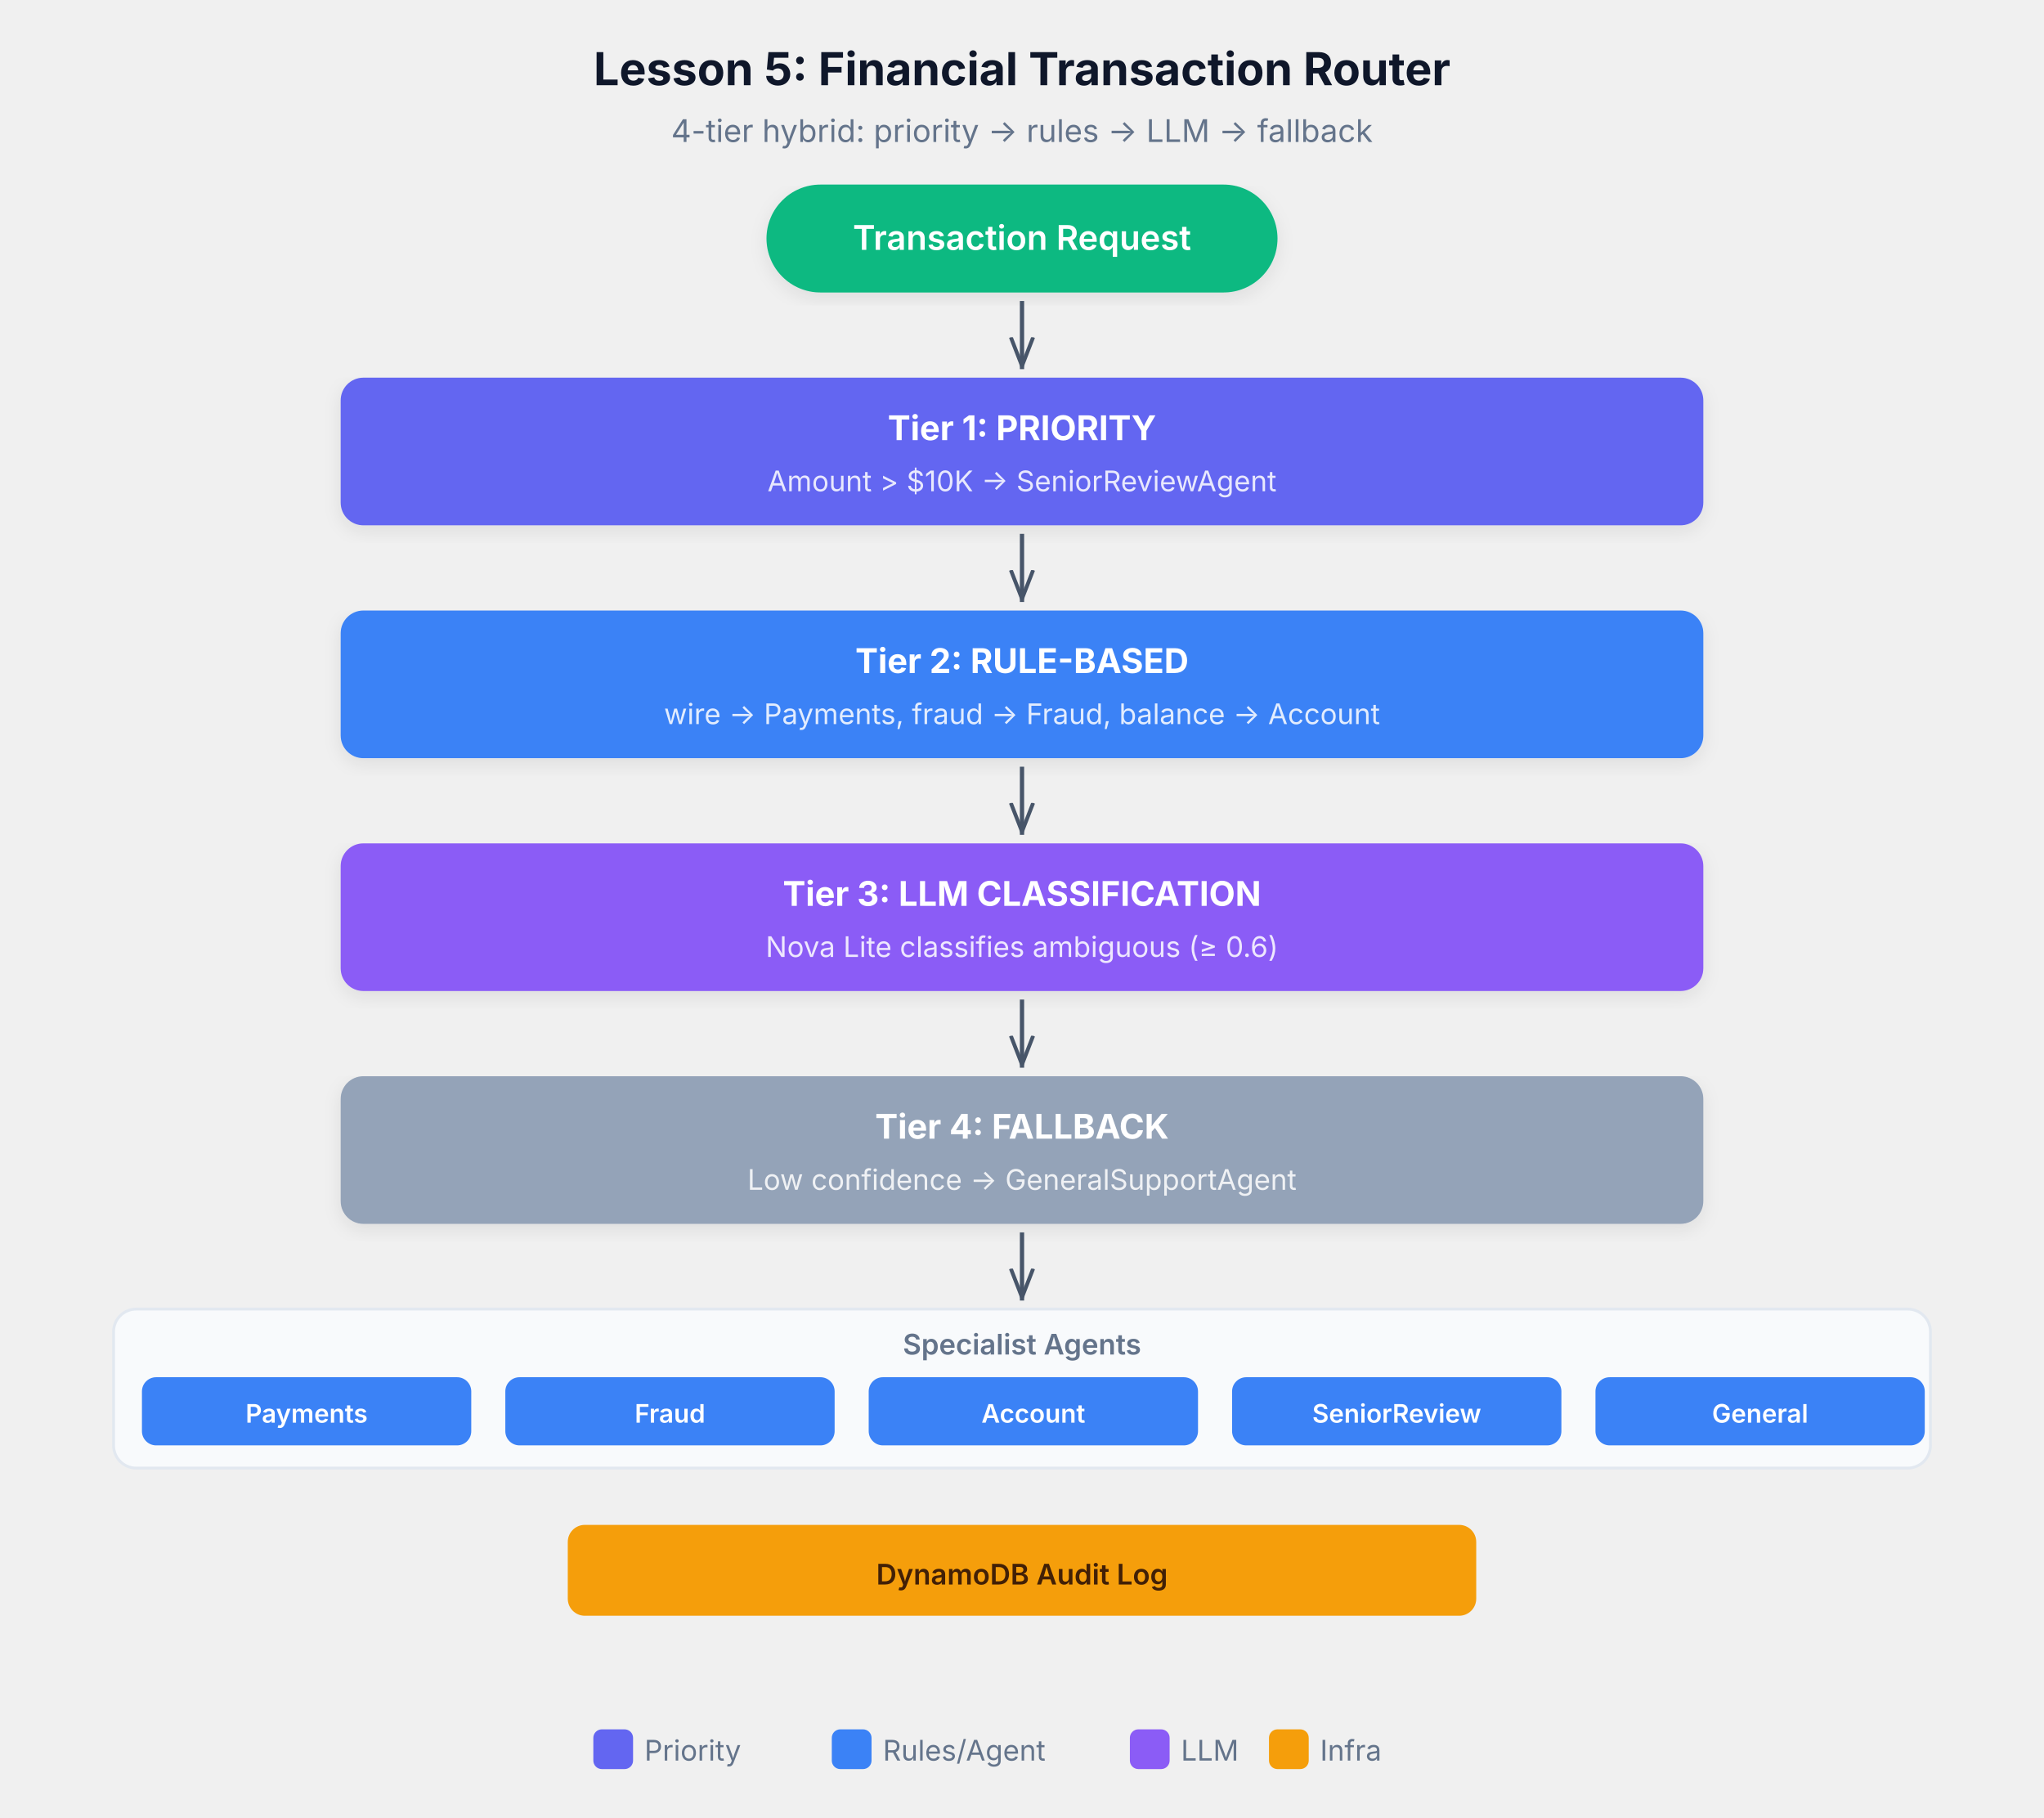
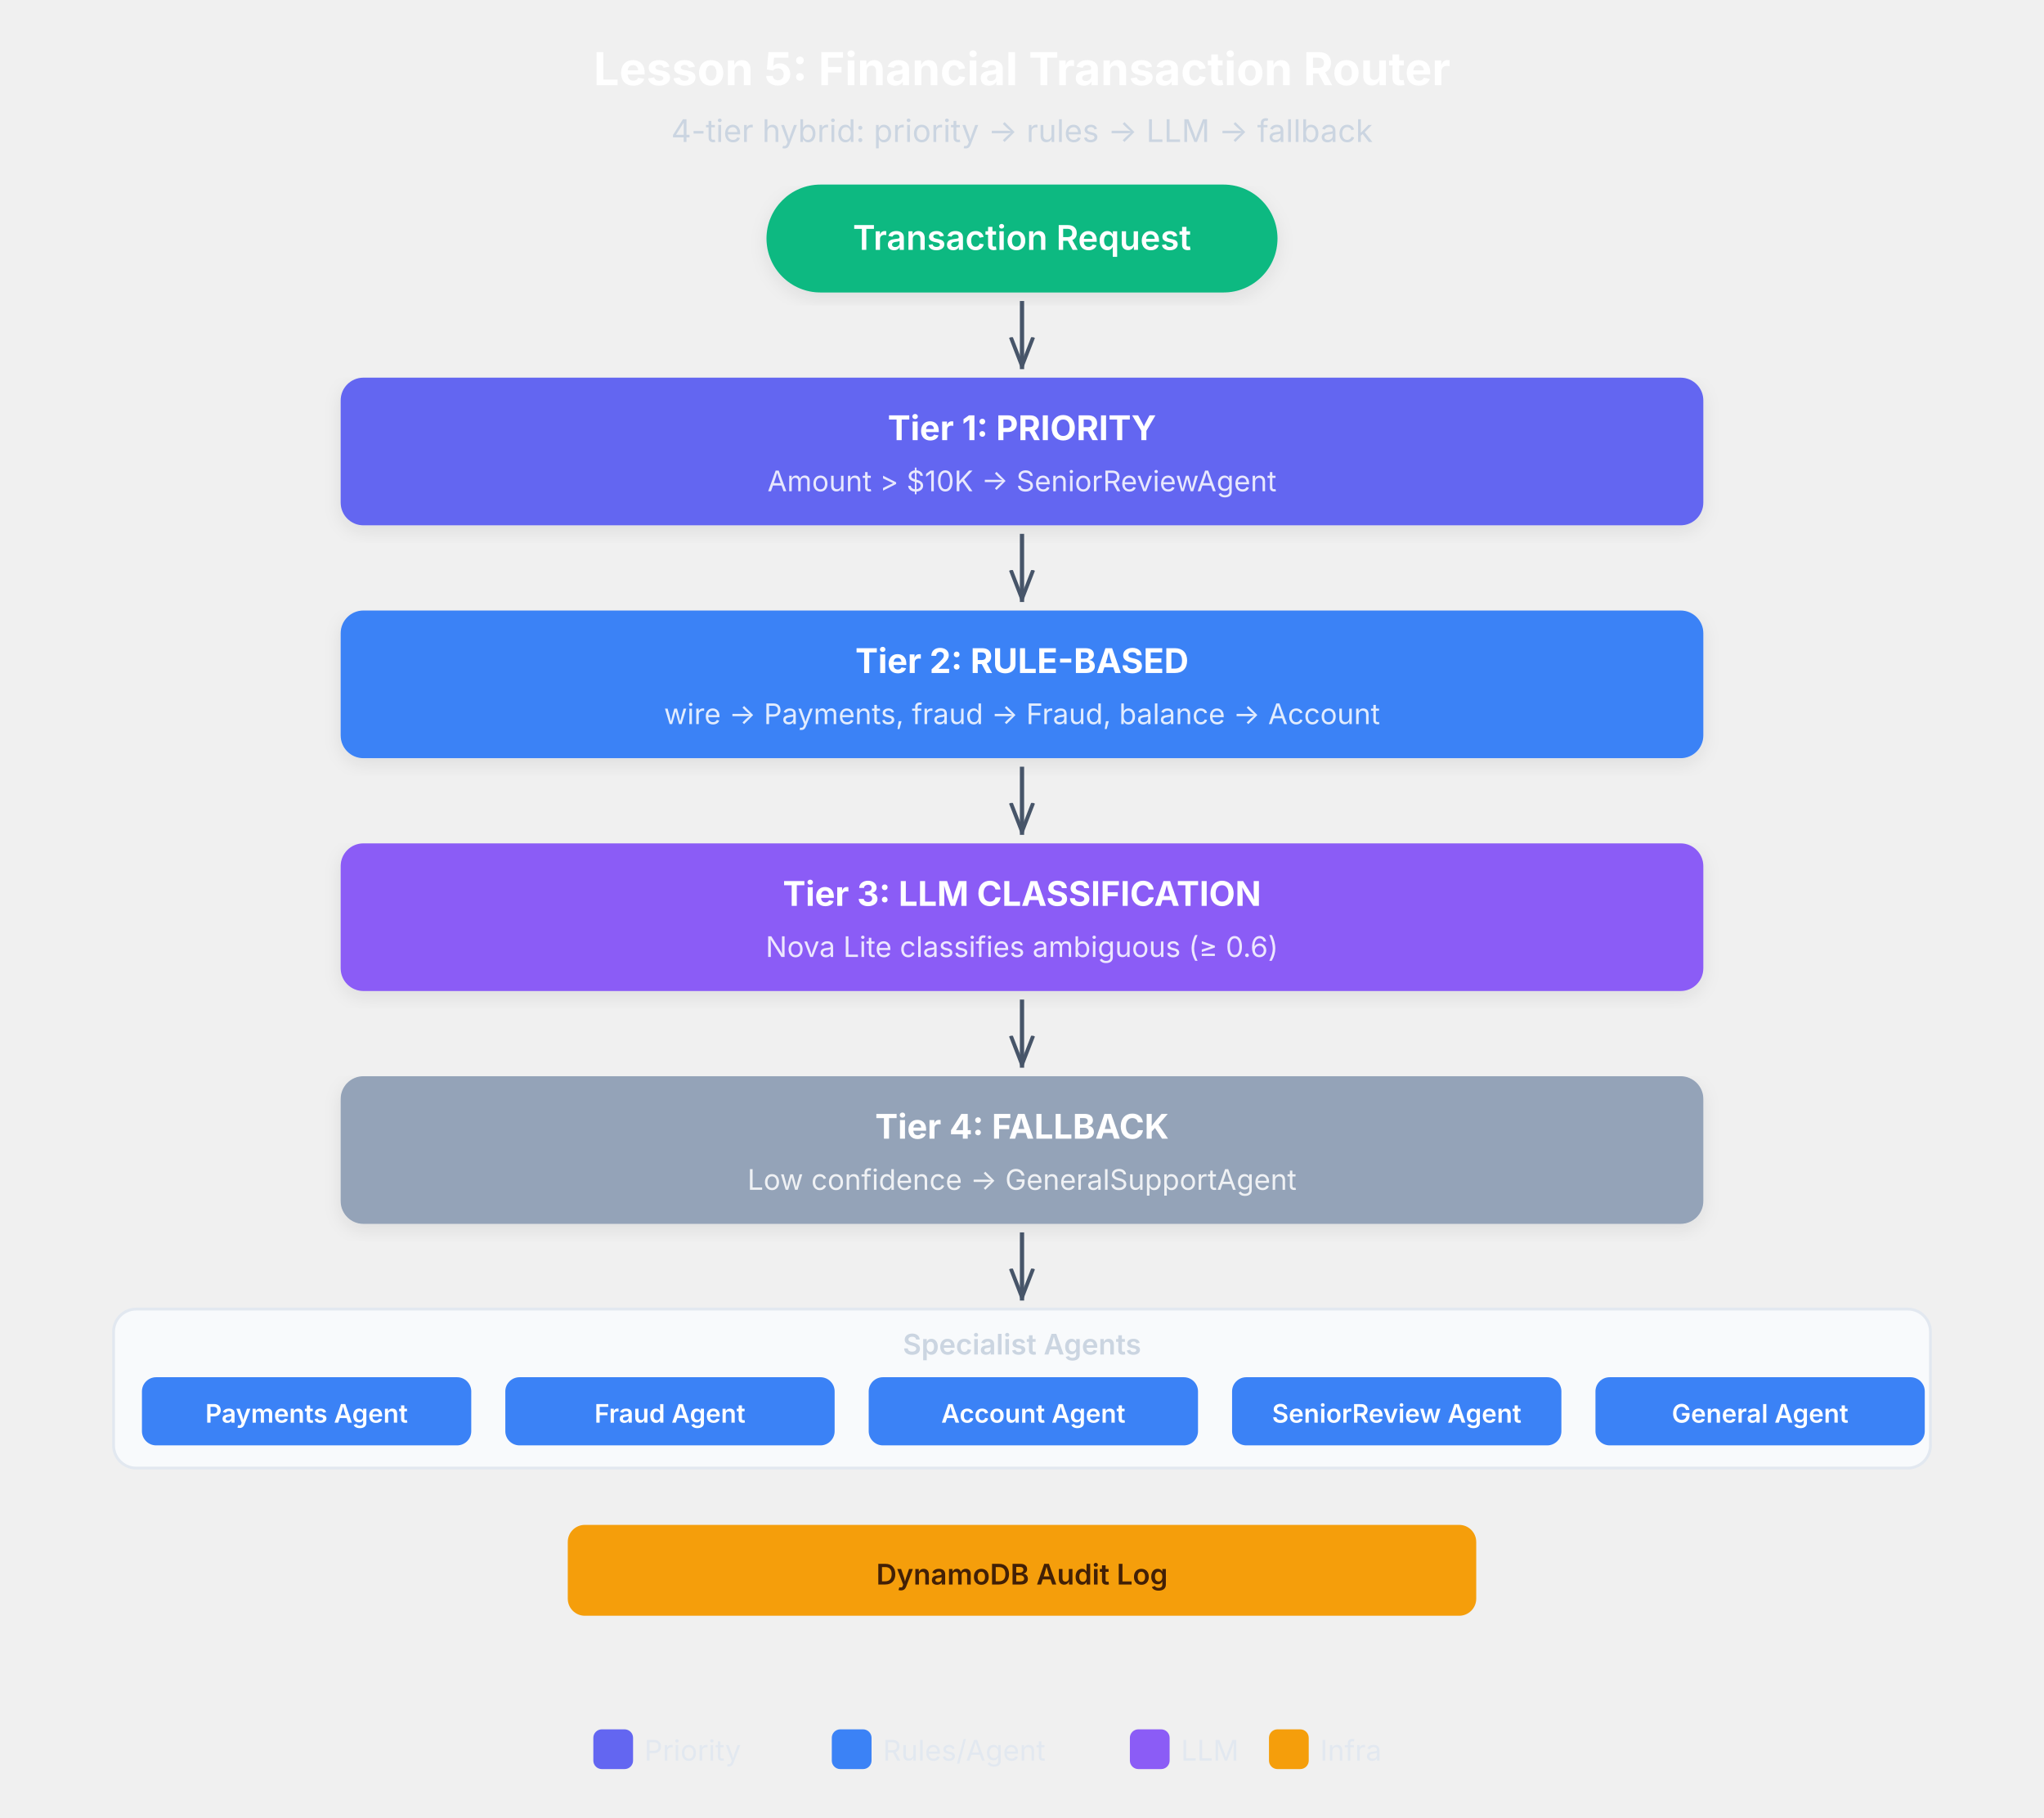
<svg xmlns="http://www.w3.org/2000/svg" viewBox="0 0 720 640" font-family="system-ui, -apple-system, &quot;Segoe UI&quot;, sans-serif">
  <defs>
    <filter id="sh" x="-4%" y="-4%" width="108%" height="116%">
      <feDropShadow dx="0" dy="2" stdDeviation="3" flood-opacity="0.08" />
    </filter>
    <marker id="a" viewBox="0 0 10 8" refX="10" refY="4" markerWidth="8" markerHeight="6" orient="auto">
      <path d="M0,0.5 L9,4 L0,7.5" fill="none" stroke="#475569" stroke-width="1.2" stroke-linejoin="round" />
    </marker>
    <marker id="ah" viewBox="0 0 10 8" refX="10" refY="4" markerWidth="8" markerHeight="6" orient="auto">
      <path d="M0,0.5 L9,4 L0,7.5" fill="none" stroke="#475569" stroke-width="1.2" stroke-linejoin="round" />
    </marker>
  </defs>
-   <text x="360" y="30" text-anchor="middle" font-size="16" font-weight="700" fill="#0f172a">Lesson 5: Financial Transaction Router</text>
-   <text x="360" y="50" text-anchor="middle" font-size="11" fill="#64748b">4-tier hybrid: priority → rules → LLM → fallback</text>
+   <text x="360" y="30" text-anchor="middle" font-size="16" font-weight="700" fill="#ffffff">Lesson 5: Financial Transaction Router</text>
+   <text x="360" y="50" text-anchor="middle" font-size="11" fill="#cbd5e1">4-tier hybrid: priority → rules → LLM → fallback</text>
  <rect x="270" y="65" width="180" height="38" rx="19" fill="#10b981" filter="url(#sh)" />
  <text x="360" y="88" text-anchor="middle" font-size="12" font-weight="600" fill="white">Transaction Request</text>
  <rect x="120" y="133" width="480" height="52" rx="8" fill="#6366f1" filter="url(#sh)" />
  <text x="360" y="155" text-anchor="middle" font-size="12" font-weight="700" fill="white">Tier 1: PRIORITY</text>
  <text x="360" y="173" text-anchor="middle" font-size="10" fill="rgba(255,255,255,0.85)">Amount &gt; $10K → SeniorReviewAgent</text>
  <rect x="120" y="215" width="480" height="52" rx="8" fill="#3b82f6" filter="url(#sh)" />
  <text x="360" y="237" text-anchor="middle" font-size="12" font-weight="700" fill="white">Tier 2: RULE-BASED</text>
  <text x="360" y="255" text-anchor="middle" font-size="10" fill="rgba(255,255,255,0.85)">wire → Payments, fraud → Fraud, balance → Account</text>
  <rect x="120" y="297" width="480" height="52" rx="8" fill="#8b5cf6" filter="url(#sh)" />
  <text x="360" y="319" text-anchor="middle" font-size="12" font-weight="700" fill="white">Tier 3: LLM CLASSIFICATION</text>
  <text x="360" y="337" text-anchor="middle" font-size="10" fill="rgba(255,255,255,0.85)">Nova Lite classifies ambiguous (≥ 0.6)</text>
  <rect x="120" y="379" width="480" height="52" rx="8" fill="#94a3b8" filter="url(#sh)" />
  <text x="360" y="401" text-anchor="middle" font-size="12" font-weight="700" fill="white">Tier 4: FALLBACK</text>
  <text x="360" y="419" text-anchor="middle" font-size="10" fill="rgba(255,255,255,0.85)">Low confidence → GeneralSupportAgent</text>
  <rect x="40" y="461" width="640" height="56" rx="8" fill="#f8fafc" stroke="#e2e8f0" stroke-width="1" />
-   <text x="360" y="477" text-anchor="middle" font-size="10" font-weight="600" fill="#64748b">Specialist Agents</text>
+   <text x="360" y="477" text-anchor="middle" font-size="10" font-weight="600" fill="#cbd5e1">Specialist Agents</text>
  <rect x="50" y="485" width="116" height="24" rx="5" fill="#3b82f6" />
-   <text x="108" y="501" text-anchor="middle" font-size="9" font-weight="600" fill="white">Payments</text>
+   <text x="108" y="501" text-anchor="middle" font-size="9" font-weight="600" fill="white">Payments Agent</text>
  <rect x="178" y="485" width="116" height="24" rx="5" fill="#3b82f6" />
-   <text x="236" y="501" text-anchor="middle" font-size="9" font-weight="600" fill="white">Fraud</text>
+   <text x="236" y="501" text-anchor="middle" font-size="9" font-weight="600" fill="white">Fraud Agent</text>
  <rect x="306" y="485" width="116" height="24" rx="5" fill="#3b82f6" />
-   <text x="364" y="501" text-anchor="middle" font-size="9" font-weight="600" fill="white">Account</text>
+   <text x="364" y="501" text-anchor="middle" font-size="9" font-weight="600" fill="white">Account Agent</text>
  <rect x="434" y="485" width="116" height="24" rx="5" fill="#3b82f6" />
-   <text x="492" y="501" text-anchor="middle" font-size="9" font-weight="600" fill="white">SeniorReview</text>
+   <text x="492" y="501" text-anchor="middle" font-size="9" font-weight="600" fill="white">SeniorReview Agent</text>
  <rect x="562" y="485" width="116" height="24" rx="5" fill="#3b82f6" />
-   <text x="620" y="501" text-anchor="middle" font-size="9" font-weight="600" fill="white">General</text>
+   <text x="620" y="501" text-anchor="middle" font-size="9" font-weight="600" fill="white">General Agent</text>
  <rect x="200" y="537" width="320" height="32" rx="6" fill="#f59e0b" />
  <text x="360" y="558" text-anchor="middle" font-size="10" font-weight="600" fill="#422006">DynamoDB Audit Log</text>
  <rect x="209" y="609" width="14" height="14" rx="3" fill="#6366f1" />
-   <text x="227" y="620" font-size="10" fill="#64748b">Priority</text>
+   <text x="227" y="620" font-size="10" fill="#e2e8f0">Priority</text>
  <rect x="293" y="609" width="14" height="14" rx="3" fill="#3b82f6" />
-   <text x="311" y="620" font-size="10" fill="#64748b">Rules/Agent</text>
+   <text x="311" y="620" font-size="10" fill="#e2e8f0">Rules/Agent</text>
  <rect x="398" y="609" width="14" height="14" rx="3" fill="#8b5cf6" />
-   <text x="416" y="620" font-size="10" fill="#64748b">LLM</text>
+   <text x="416" y="620" font-size="10" fill="#e2e8f0">LLM</text>
  <rect x="447" y="609" width="14" height="14" rx="3" fill="#f59e0b" />
-   <text x="465" y="620" font-size="10" fill="#64748b">Infra</text>
+   <text x="465" y="620" font-size="10" fill="#e2e8f0">Infra</text>
  <g id="arrows">
    <line x1="360" y1="106" x2="360" y2="130" stroke="#475569" stroke-width="1.5" marker-end="url(#a)" />
    <line x1="360" y1="188" x2="360" y2="212" stroke="#475569" stroke-width="1.5" marker-end="url(#a)" />
    <line x1="360" y1="270" x2="360" y2="294" stroke="#475569" stroke-width="1.5" marker-end="url(#a)" />
    <line x1="360" y1="352" x2="360" y2="376" stroke="#475569" stroke-width="1.5" marker-end="url(#a)" />
    <line x1="360" y1="434" x2="360" y2="458" stroke="#475569" stroke-width="1.5" marker-end="url(#a)" />
  </g>
</svg>
